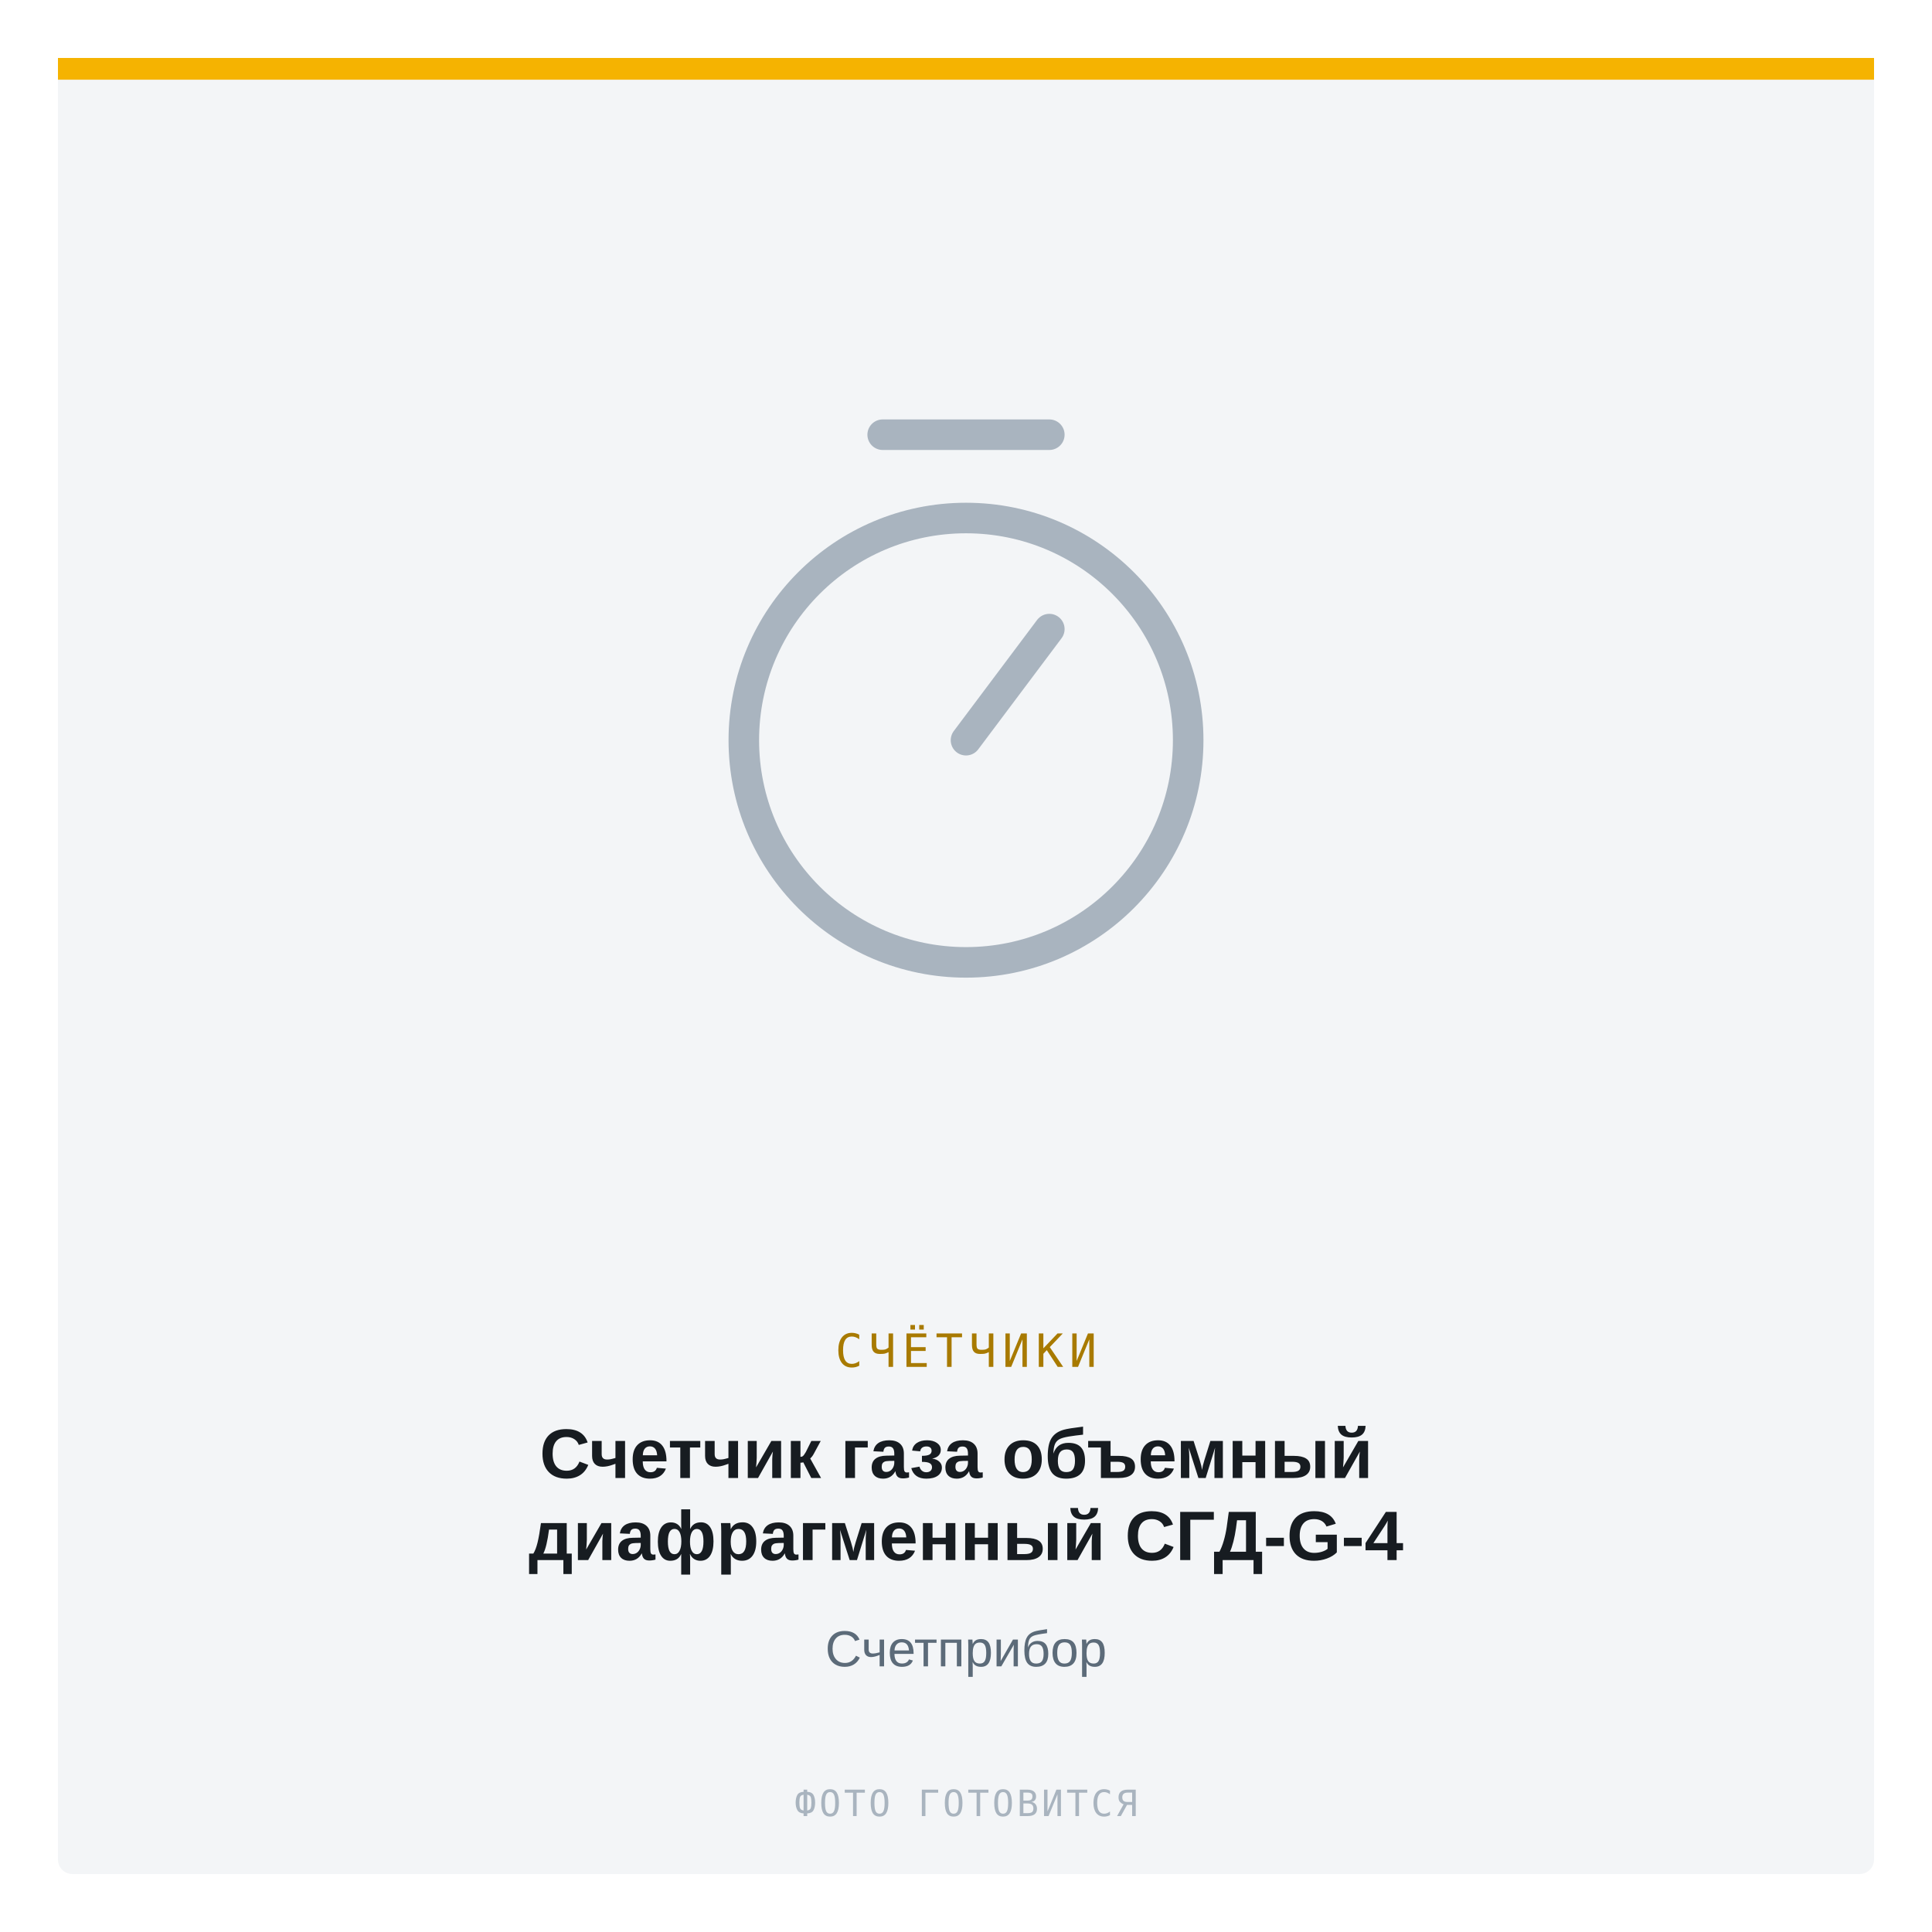
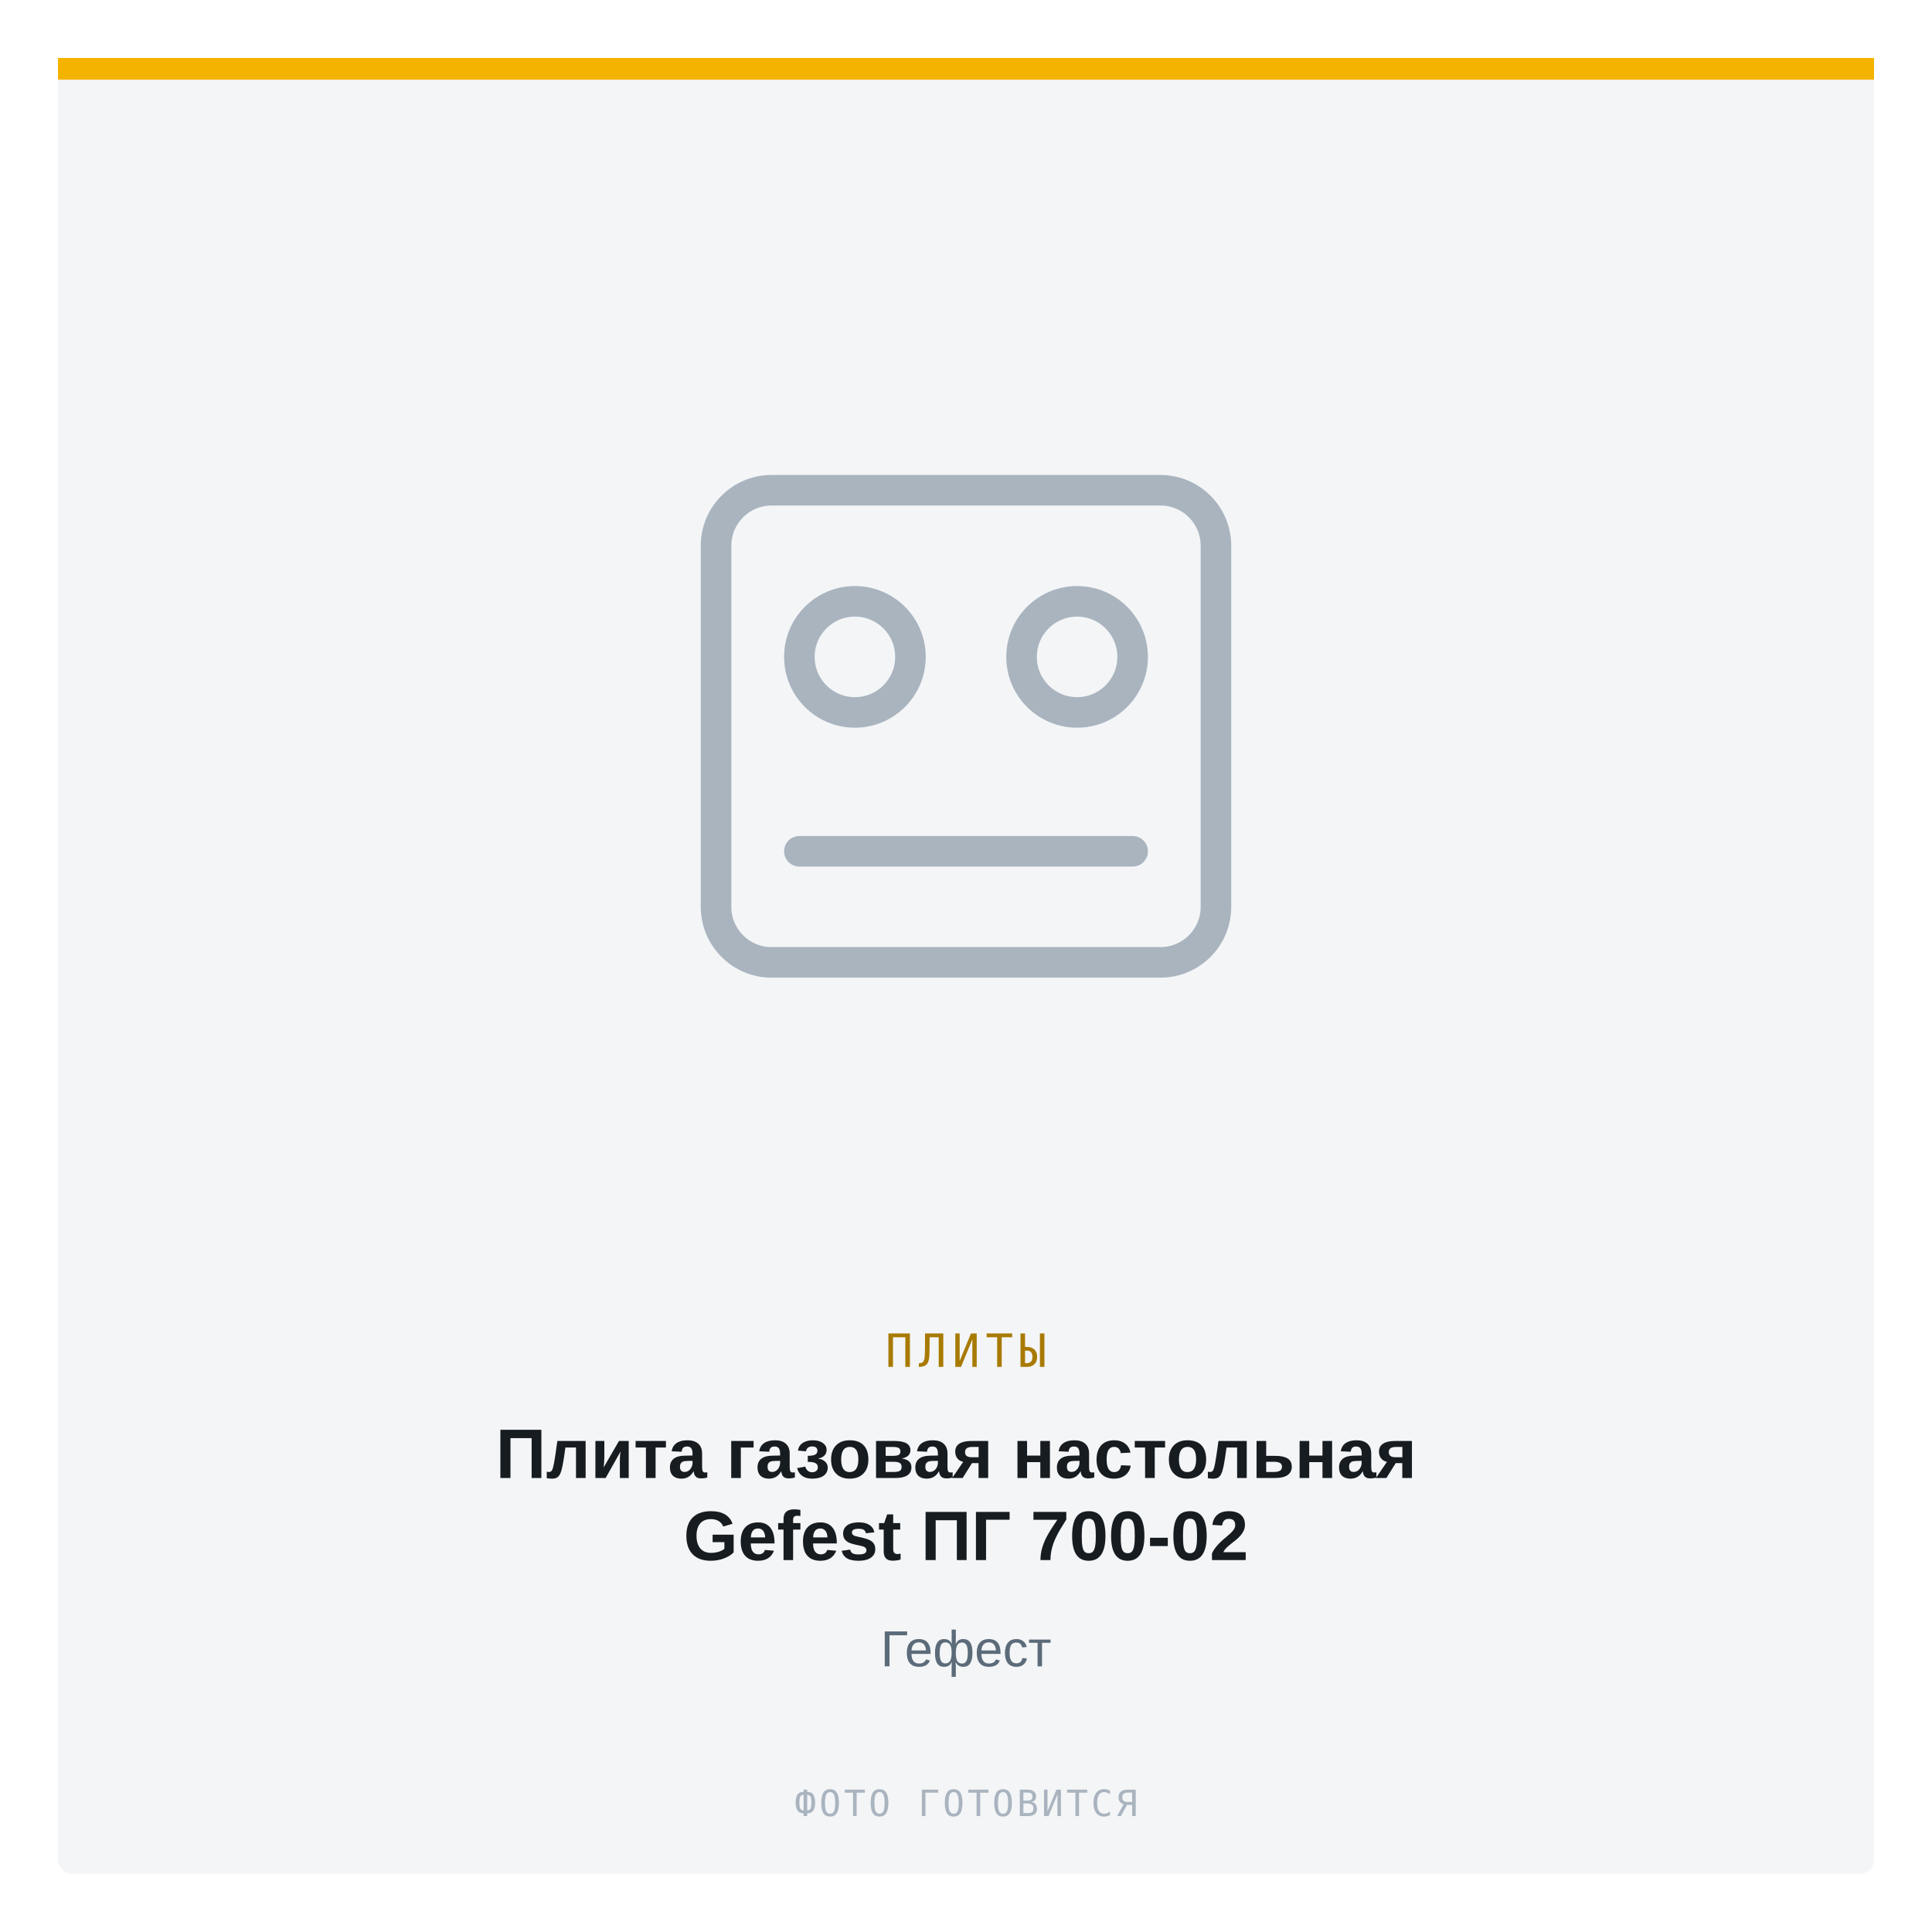
- <svg xmlns="http://www.w3.org/2000/svg" viewBox="0 0 800 800" width="800" height="800" role="img" aria-label="Счетчик газа объемный диафрагменный СГД-G-4">
+ <svg xmlns="http://www.w3.org/2000/svg" viewBox="0 0 800 800" width="800" height="800" role="img" aria-label="Плита газовая настольная Gefest ПГ 700-02">
  <rect width="800" height="800" fill="#FFFFFF" />
  <rect x="24" y="24" width="752" height="752" rx="6" fill="#F3F5F7" />
  <rect x="24" y="24" width="752" height="9" rx="0" fill="#F5B301" />
  <g transform="translate(400 295) scale(11.5) translate(-12 -12)" fill="none" stroke="#A9B4BF" stroke-width="1.1" stroke-linecap="round" stroke-linejoin="round">
-     <circle cx="12" cy="13" r="8" />
-     <line x1="12" y1="13" x2="15" y2="9" />
-     <line x1="9" y1="2" x2="15" y2="2" />
+     <rect x="3" y="4" width="18" height="17" rx="2" />
+     <circle cx="8" cy="10" r="2" />
+     <circle cx="16" cy="10" r="2" />
+     <line x1="6" y1="17" x2="18" y2="17" />
  </g>
-   <text x="400" y="566" text-anchor="middle" font-family="'IBM Plex Mono', monospace" font-size="19" letter-spacing="2.4" fill="#A87A00">СЧЁТЧИКИ</text>
+   <text x="400" y="566" text-anchor="middle" font-family="'IBM Plex Mono', monospace" font-size="19" letter-spacing="2.4" fill="#A87A00">ПЛИТЫ</text>
  <text x="400" y="612" text-anchor="middle" font-family="'IBM Plex Sans', Arial, sans-serif" font-size="29" font-weight="700" fill="#171C21">
-     <tspan x="400" dy="0">Счетчик газа объемный</tspan>
-     <tspan x="400" dy="34">диафрагменный СГД-G-4</tspan>
+     <tspan x="400" dy="0">Плита газовая настольная</tspan>
+     <tspan x="400" dy="34">Gefest ПГ 700-02</tspan>
  </text>
-   <text x="400" y="690" text-anchor="middle" font-family="'IBM Plex Sans', Arial, sans-serif" font-size="21" fill="#5C6B79">Счетприбор</text>
+   <text x="400" y="690" text-anchor="middle" font-family="'IBM Plex Sans', Arial, sans-serif" font-size="21" fill="#5C6B79">Гефест</text>
  <text x="400" y="752" text-anchor="middle" font-family="'IBM Plex Mono', monospace" font-size="15" letter-spacing="1.2" fill="#A9B4BF">ФОТО ГОТОВИТСЯ</text>
</svg>
